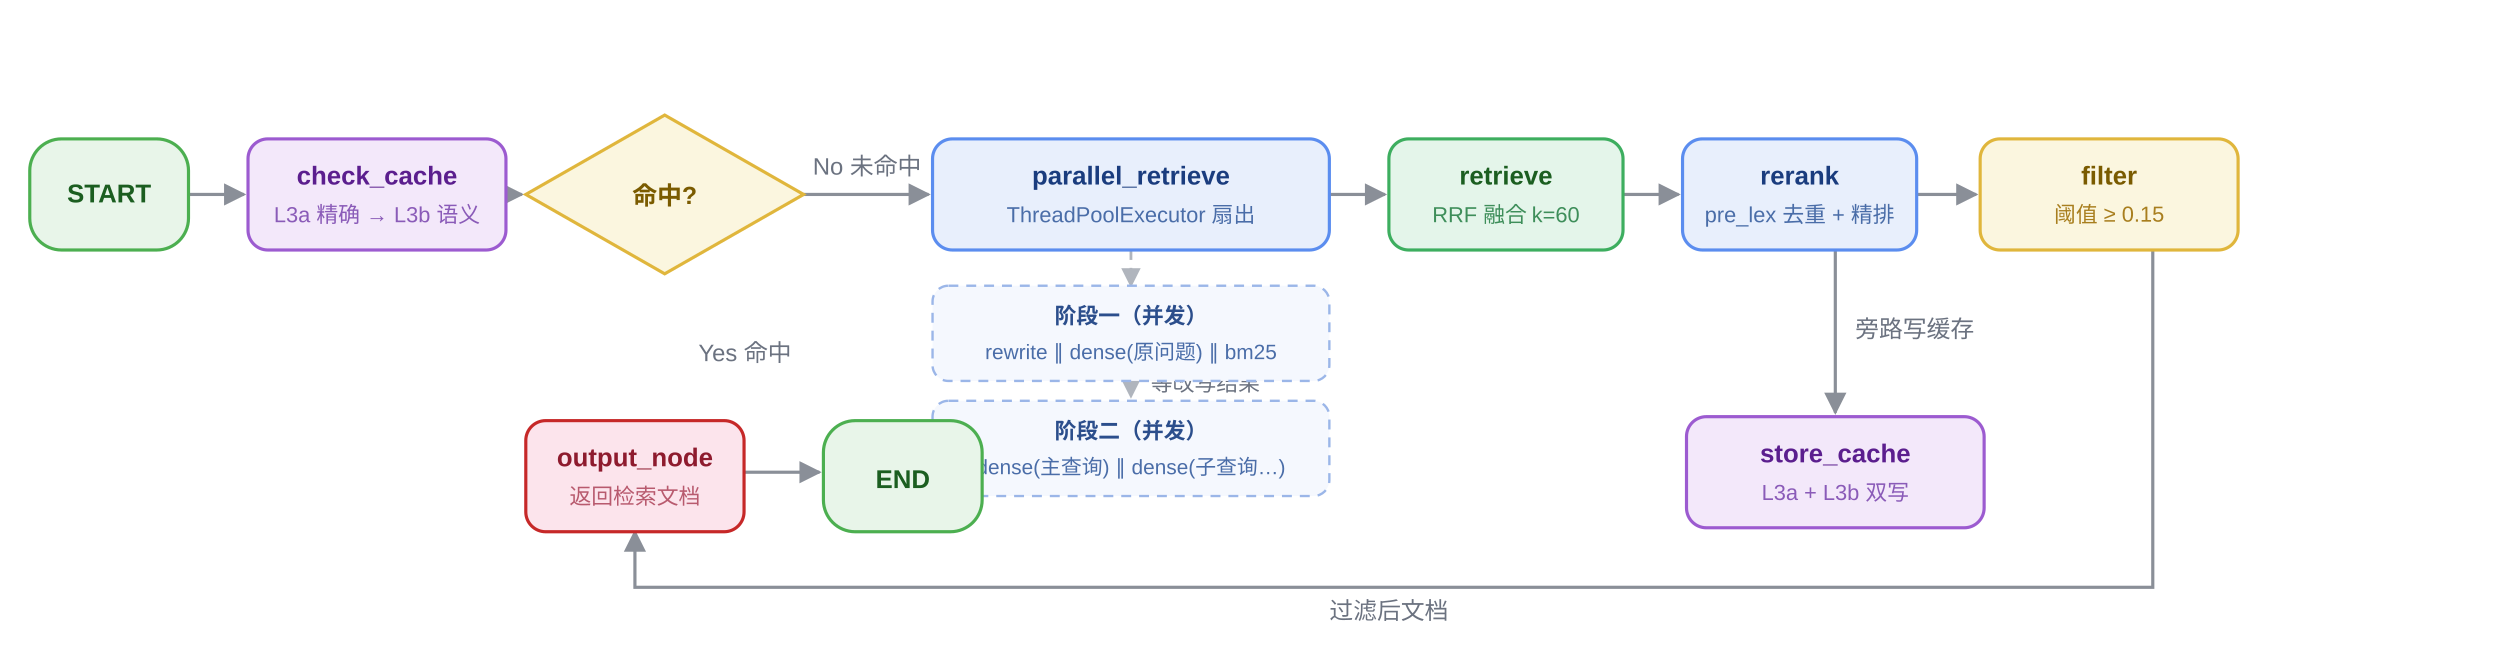
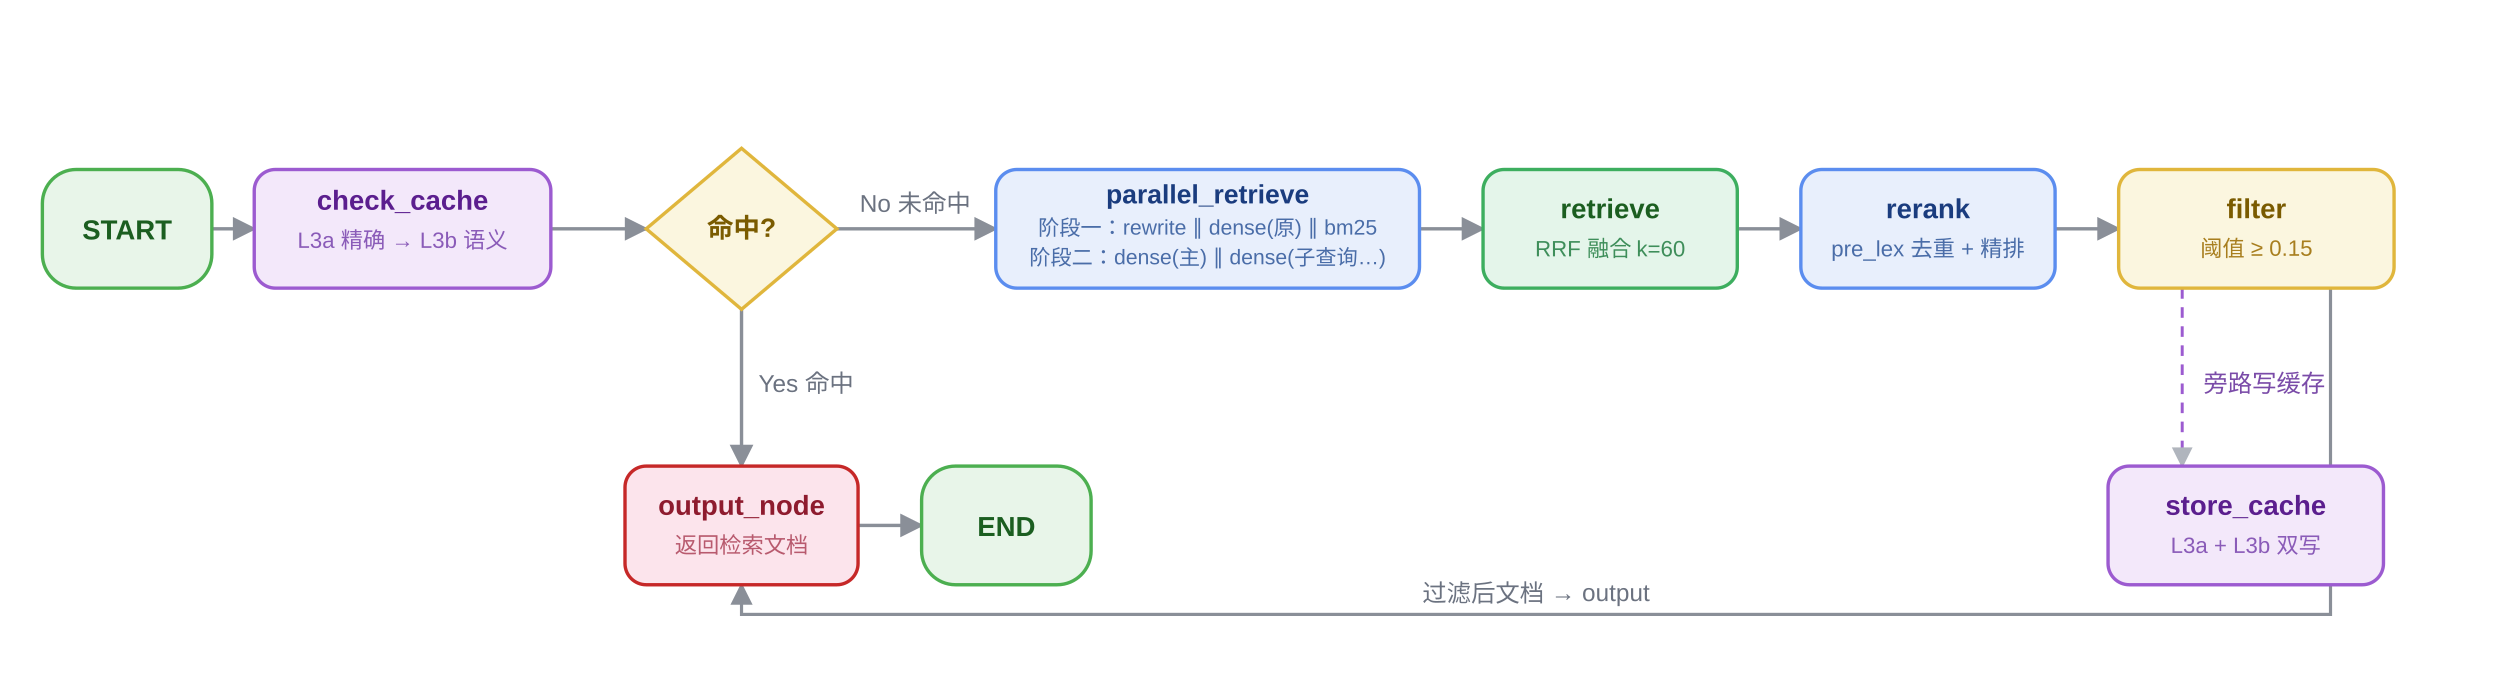
- <svg xmlns="http://www.w3.org/2000/svg" viewBox="0 0 1260 330" width="1260" height="330" font-family="Arial, 'PingFang SC', sans-serif">
+ <svg xmlns="http://www.w3.org/2000/svg" viewBox="0 0 1180 330" width="1180" height="330" font-family="Arial, 'PingFang SC', sans-serif">
  <defs>
-     <marker id="arr2" viewBox="0 0 10 10" refX="9" refY="5" markerWidth="7" markerHeight="7" orient="auto-start-reverse">
+     <marker id="a3" viewBox="0 0 10 10" refX="9" refY="5" markerWidth="7" markerHeight="7" orient="auto-start-reverse">
      <path d="M0,0 L10,5 L0,10 z" fill="#8A8F98" />
    </marker>
-     <marker id="arr2d" viewBox="0 0 10 10" refX="9" refY="5" markerWidth="7" markerHeight="7" orient="auto-start-reverse">
+     <marker id="a3d" viewBox="0 0 10 10" refX="9" refY="5" markerWidth="7" markerHeight="7" orient="auto-start-reverse">
      <path d="M0,0 L10,5 L0,10 z" fill="#B0B5BD" />
    </marker>
  </defs>
-   <g fill="none" stroke="#8A8F98" stroke-width="1.6" marker-end="url(#arr2)">
-     <line x1="95" y1="98" x2="123" y2="98" />
-     <line x1="257" y1="98" x2="263" y2="98" />
-     <line x1="405" y1="98" x2="468" y2="98" />
-     <line x1="670" y1="98" x2="698" y2="98" />
-     <line x1="818" y1="98" x2="846" y2="98" />
-     <line x1="966" y1="98" x2="996" y2="98" />
-     <line x1="925" y1="126" x2="925" y2="208" />
-     <line x1="375" y1="238" x2="413" y2="238" />
-     <path d="M1085,126 V296 H320 V268" />
+   <g fill="none" stroke="#8A8F98" stroke-width="1.6" marker-end="url(#a3)">
+     <line x1="100" y1="108" x2="120" y2="108" />
+     <line x1="260" y1="108" x2="305" y2="108" />
+     <line x1="395" y1="108" x2="470" y2="108" />
+     <line x1="670" y1="108" x2="700" y2="108" />
+     <line x1="820" y1="108" x2="850" y2="108" />
+     <line x1="970" y1="108" x2="1000" y2="108" />
  </g>
-   <g fill="none" stroke="#B0B5BD" stroke-width="1.4" stroke-dasharray="5 4" marker-end="url(#arr2d)">
-     <line x1="570" y1="126" x2="570" y2="144" />
-     <line x1="570" y1="192" x2="570" y2="200" />
+   <line x1="350" y1="146" x2="350" y2="220" stroke="#8A8F98" stroke-width="1.6" marker-end="url(#a3)" />
+   <line x1="405" y1="248" x2="435" y2="248" stroke="#8A8F98" stroke-width="1.6" marker-end="url(#a3)" />
+   <path d="M1100,136 L1100,290 L350,290 L350,276" fill="none" stroke="#8A8F98" stroke-width="1.5" marker-end="url(#a3)" />
+   <line x1="1030" y1="136" x2="1030" y2="220" stroke="#9C5BD0" stroke-width="1.4" stroke-dasharray="5 4" marker-end="url(#a3d)" />
+   <g font-size="11.5" fill="#6B7280">
+     <text x="432" y="100" text-anchor="middle">No 未命中</text>
+     <text x="358" y="185" text-anchor="start">Yes 命中</text>
+     <text x="1040" y="185" text-anchor="start" fill="#7A4BA8">旁路写缓存</text>
+     <text x="725" y="284" text-anchor="middle">过滤后文档 → output</text>
  </g>
-   <g font-size="12" fill="#6B7280">
-     <text x="437" y="88" text-anchor="middle">No 未命中</text>
-     <text x="352" y="182" text-anchor="start">Yes 命中</text>
-     <text x="935" y="170" text-anchor="start">旁路写缓存</text>
-     <text x="700" y="312" text-anchor="middle">过滤后文档</text>
-     <text x="580" y="197" text-anchor="start" font-size="11">等改写结果</text>
-   </g>
-   <g>
-     <rect x="15" y="70" width="80" height="56" rx="16" fill="#E8F5E9" stroke="#4CAF50" stroke-width="1.6" />
-     <text x="55" y="102" font-size="13" font-weight="600" fill="#1B5E20" text-anchor="middle">START</text>
-     <rect x="125" y="70" width="130" height="56" rx="10" fill="#F3E8FA" stroke="#9C5BD0" stroke-width="1.6" />
-     <text x="190" y="93" font-size="13" font-weight="600" fill="#5B1E8E" text-anchor="middle">check_cache</text>
-     <text x="190" y="112" font-size="11" fill="#8A5BB8" text-anchor="middle">L3a 精确 → L3b 语义</text>
-     <polygon points="335,58 405,98 335,138 265,98" fill="#FBF6DF" stroke="#E0B63C" stroke-width="1.6" />
-     <text x="335" y="103" font-size="12.5" font-weight="600" fill="#7A5B00" text-anchor="middle">命中?</text>
-     <rect x="470" y="70" width="200" height="56" rx="10" fill="#E8EFFC" stroke="#5B8DEF" stroke-width="1.6" />
-     <text x="570" y="93" font-size="13" font-weight="600" fill="#1A3C7E" text-anchor="middle">parallel_retrieve</text>
-     <text x="570" y="112" font-size="11" fill="#4A6DA8" text-anchor="middle">ThreadPoolExecutor 扇出</text>
-     <rect x="700" y="70" width="118" height="56" rx="10" fill="#E4F5EA" stroke="#3DAE5F" stroke-width="1.6" />
-     <text x="759" y="93" font-size="13" font-weight="600" fill="#1B5E20" text-anchor="middle">retrieve</text>
-     <text x="759" y="112" font-size="11" fill="#3E8E5A" text-anchor="middle">RRF 融合 k=60</text>
-     <rect x="848" y="70" width="118" height="56" rx="10" fill="#E8EFFC" stroke="#5B8DEF" stroke-width="1.6" />
-     <text x="907" y="93" font-size="13" font-weight="600" fill="#1A3C7E" text-anchor="middle">rerank</text>
-     <text x="907" y="112" font-size="11" fill="#4A6DA8" text-anchor="middle">pre_lex 去重 + 精排</text>
-     <rect x="998" y="70" width="130" height="56" rx="10" fill="#FBF6DF" stroke="#E0B63C" stroke-width="1.6" />
-     <text x="1063" y="93" font-size="13" font-weight="600" fill="#7A5B00" text-anchor="middle">filter</text>
-     <text x="1063" y="112" font-size="11" fill="#A87E1E" text-anchor="middle">阈值 ≥ 0.15</text>
-   </g>
-   <rect x="470" y="144" width="200" height="48" rx="8" fill="#F5F8FE" stroke="#9BB6E8" stroke-width="1.2" stroke-dasharray="5 4" />
-   <text x="570" y="163" font-size="11" font-weight="600" fill="#2B4E8C" text-anchor="middle">阶段一（并发）</text>
-   <text x="570" y="181" font-size="10.5" fill="#4A6DA8" text-anchor="middle">rewrite ∥ dense(原问题) ∥ bm25</text>
-   <rect x="470" y="202" width="200" height="48" rx="8" fill="#F5F8FE" stroke="#9BB6E8" stroke-width="1.2" stroke-dasharray="5 4" />
-   <text x="570" y="221" font-size="11" font-weight="600" fill="#2B4E8C" text-anchor="middle">阶段二（并发）</text>
-   <text x="570" y="239" font-size="10.5" fill="#4A6DA8" text-anchor="middle">dense(主查询) ∥ dense(子查询…)</text>
-   <g>
-     <rect x="265" y="212" width="110" height="56" rx="10" fill="#FCE4EC" stroke="#C62828" stroke-width="1.6" />
-     <text x="320" y="235" font-size="13" font-weight="600" fill="#8E1B2E" text-anchor="middle">output_node</text>
-     <text x="320" y="254" font-size="11" fill="#B85A6E" text-anchor="middle">返回检索文档</text>
-     <rect x="415" y="212" width="80" height="56" rx="16" fill="#E8F5E9" stroke="#4CAF50" stroke-width="1.6" />
-     <text x="455" y="246" font-size="13" font-weight="600" fill="#1B5E20" text-anchor="middle">END</text>
-     <rect x="850" y="210" width="150" height="56" rx="10" fill="#F3E8FA" stroke="#9C5BD0" stroke-width="1.6" />
-     <text x="925" y="233" font-size="13" font-weight="600" fill="#5B1E8E" text-anchor="middle">store_cache</text>
-     <text x="925" y="252" font-size="11" fill="#8A5BB8" text-anchor="middle">L3a + L3b 双写</text>
-   </g>
+   <rect x="20" y="80" width="80" height="56" rx="16" fill="#E8F5E9" stroke="#4CAF50" stroke-width="1.6" />
+   <text x="60" y="113" font-size="13" font-weight="600" fill="#1B5E20" text-anchor="middle">START</text>
+   <rect x="120" y="80" width="140" height="56" rx="10" fill="#F3E8FA" stroke="#9C5BD0" stroke-width="1.6" />
+   <text x="190" y="99" font-size="13" font-weight="600" fill="#5B1E8E" text-anchor="middle">check_cache</text>
+   <text x="190" y="117" font-size="10.5" fill="#8A5BB8" text-anchor="middle">L3a 精确 → L3b 语义</text>
+   <polygon points="350,70 395,108 350,146 305,108" fill="#FBF6DF" stroke="#E0B63C" stroke-width="1.6" />
+   <text x="350" y="112" font-size="12.5" font-weight="600" fill="#7A5B00" text-anchor="middle">命中?</text>
+   <rect x="470" y="80" width="200" height="56" rx="10" fill="#E8EFFC" stroke="#5B8DEF" stroke-width="1.6" />
+   <text x="570" y="96" font-size="12.5" font-weight="600" fill="#1A3C7E" text-anchor="middle">parallel_retrieve</text>
+   <text x="570" y="111" font-size="10" fill="#4A6DA8" text-anchor="middle">阶段一：rewrite ∥ dense(原) ∥ bm25</text>
+   <text x="570" y="125" font-size="10" fill="#4A6DA8" text-anchor="middle">阶段二：dense(主) ∥ dense(子查询…)</text>
+   <rect x="700" y="80" width="120" height="56" rx="10" fill="#E4F5EA" stroke="#3DAE5F" stroke-width="1.6" />
+   <text x="760" y="103" font-size="13" font-weight="600" fill="#1B5E20" text-anchor="middle">retrieve</text>
+   <text x="760" y="121" font-size="10.5" fill="#3E8E5A" text-anchor="middle">RRF 融合 k=60</text>
+   <rect x="850" y="80" width="120" height="56" rx="10" fill="#E8EFFC" stroke="#5B8DEF" stroke-width="1.6" />
+   <text x="910" y="103" font-size="13" font-weight="600" fill="#1A3C7E" text-anchor="middle">rerank</text>
+   <text x="910" y="121" font-size="10.5" fill="#4A6DA8" text-anchor="middle">pre_lex 去重 + 精排</text>
+   <rect x="1000" y="80" width="130" height="56" rx="10" fill="#FBF6DF" stroke="#E0B63C" stroke-width="1.6" />
+   <text x="1065" y="103" font-size="13" font-weight="600" fill="#7A5B00" text-anchor="middle">filter</text>
+   <text x="1065" y="121" font-size="10.5" fill="#A87E1E" text-anchor="middle">阈值 ≥ 0.15</text>
+   <rect x="295" y="220" width="110" height="56" rx="10" fill="#FCE4EC" stroke="#C62828" stroke-width="1.6" />
+   <text x="350" y="243" font-size="13" font-weight="600" fill="#8E1B2E" text-anchor="middle">output_node</text>
+   <text x="350" y="261" font-size="10.5" fill="#B85A6E" text-anchor="middle">返回检索文档</text>
+   <rect x="435" y="220" width="80" height="56" rx="16" fill="#E8F5E9" stroke="#4CAF50" stroke-width="1.6" />
+   <text x="475" y="253" font-size="13" font-weight="600" fill="#1B5E20" text-anchor="middle">END</text>
+   <rect x="995" y="220" width="130" height="56" rx="10" fill="#F3E8FA" stroke="#9C5BD0" stroke-width="1.6" />
+   <text x="1060" y="243" font-size="13" font-weight="600" fill="#5B1E8E" text-anchor="middle">store_cache</text>
+   <text x="1060" y="261" font-size="10.5" fill="#8A5BB8" text-anchor="middle">L3a + L3b 双写</text>
</svg>
